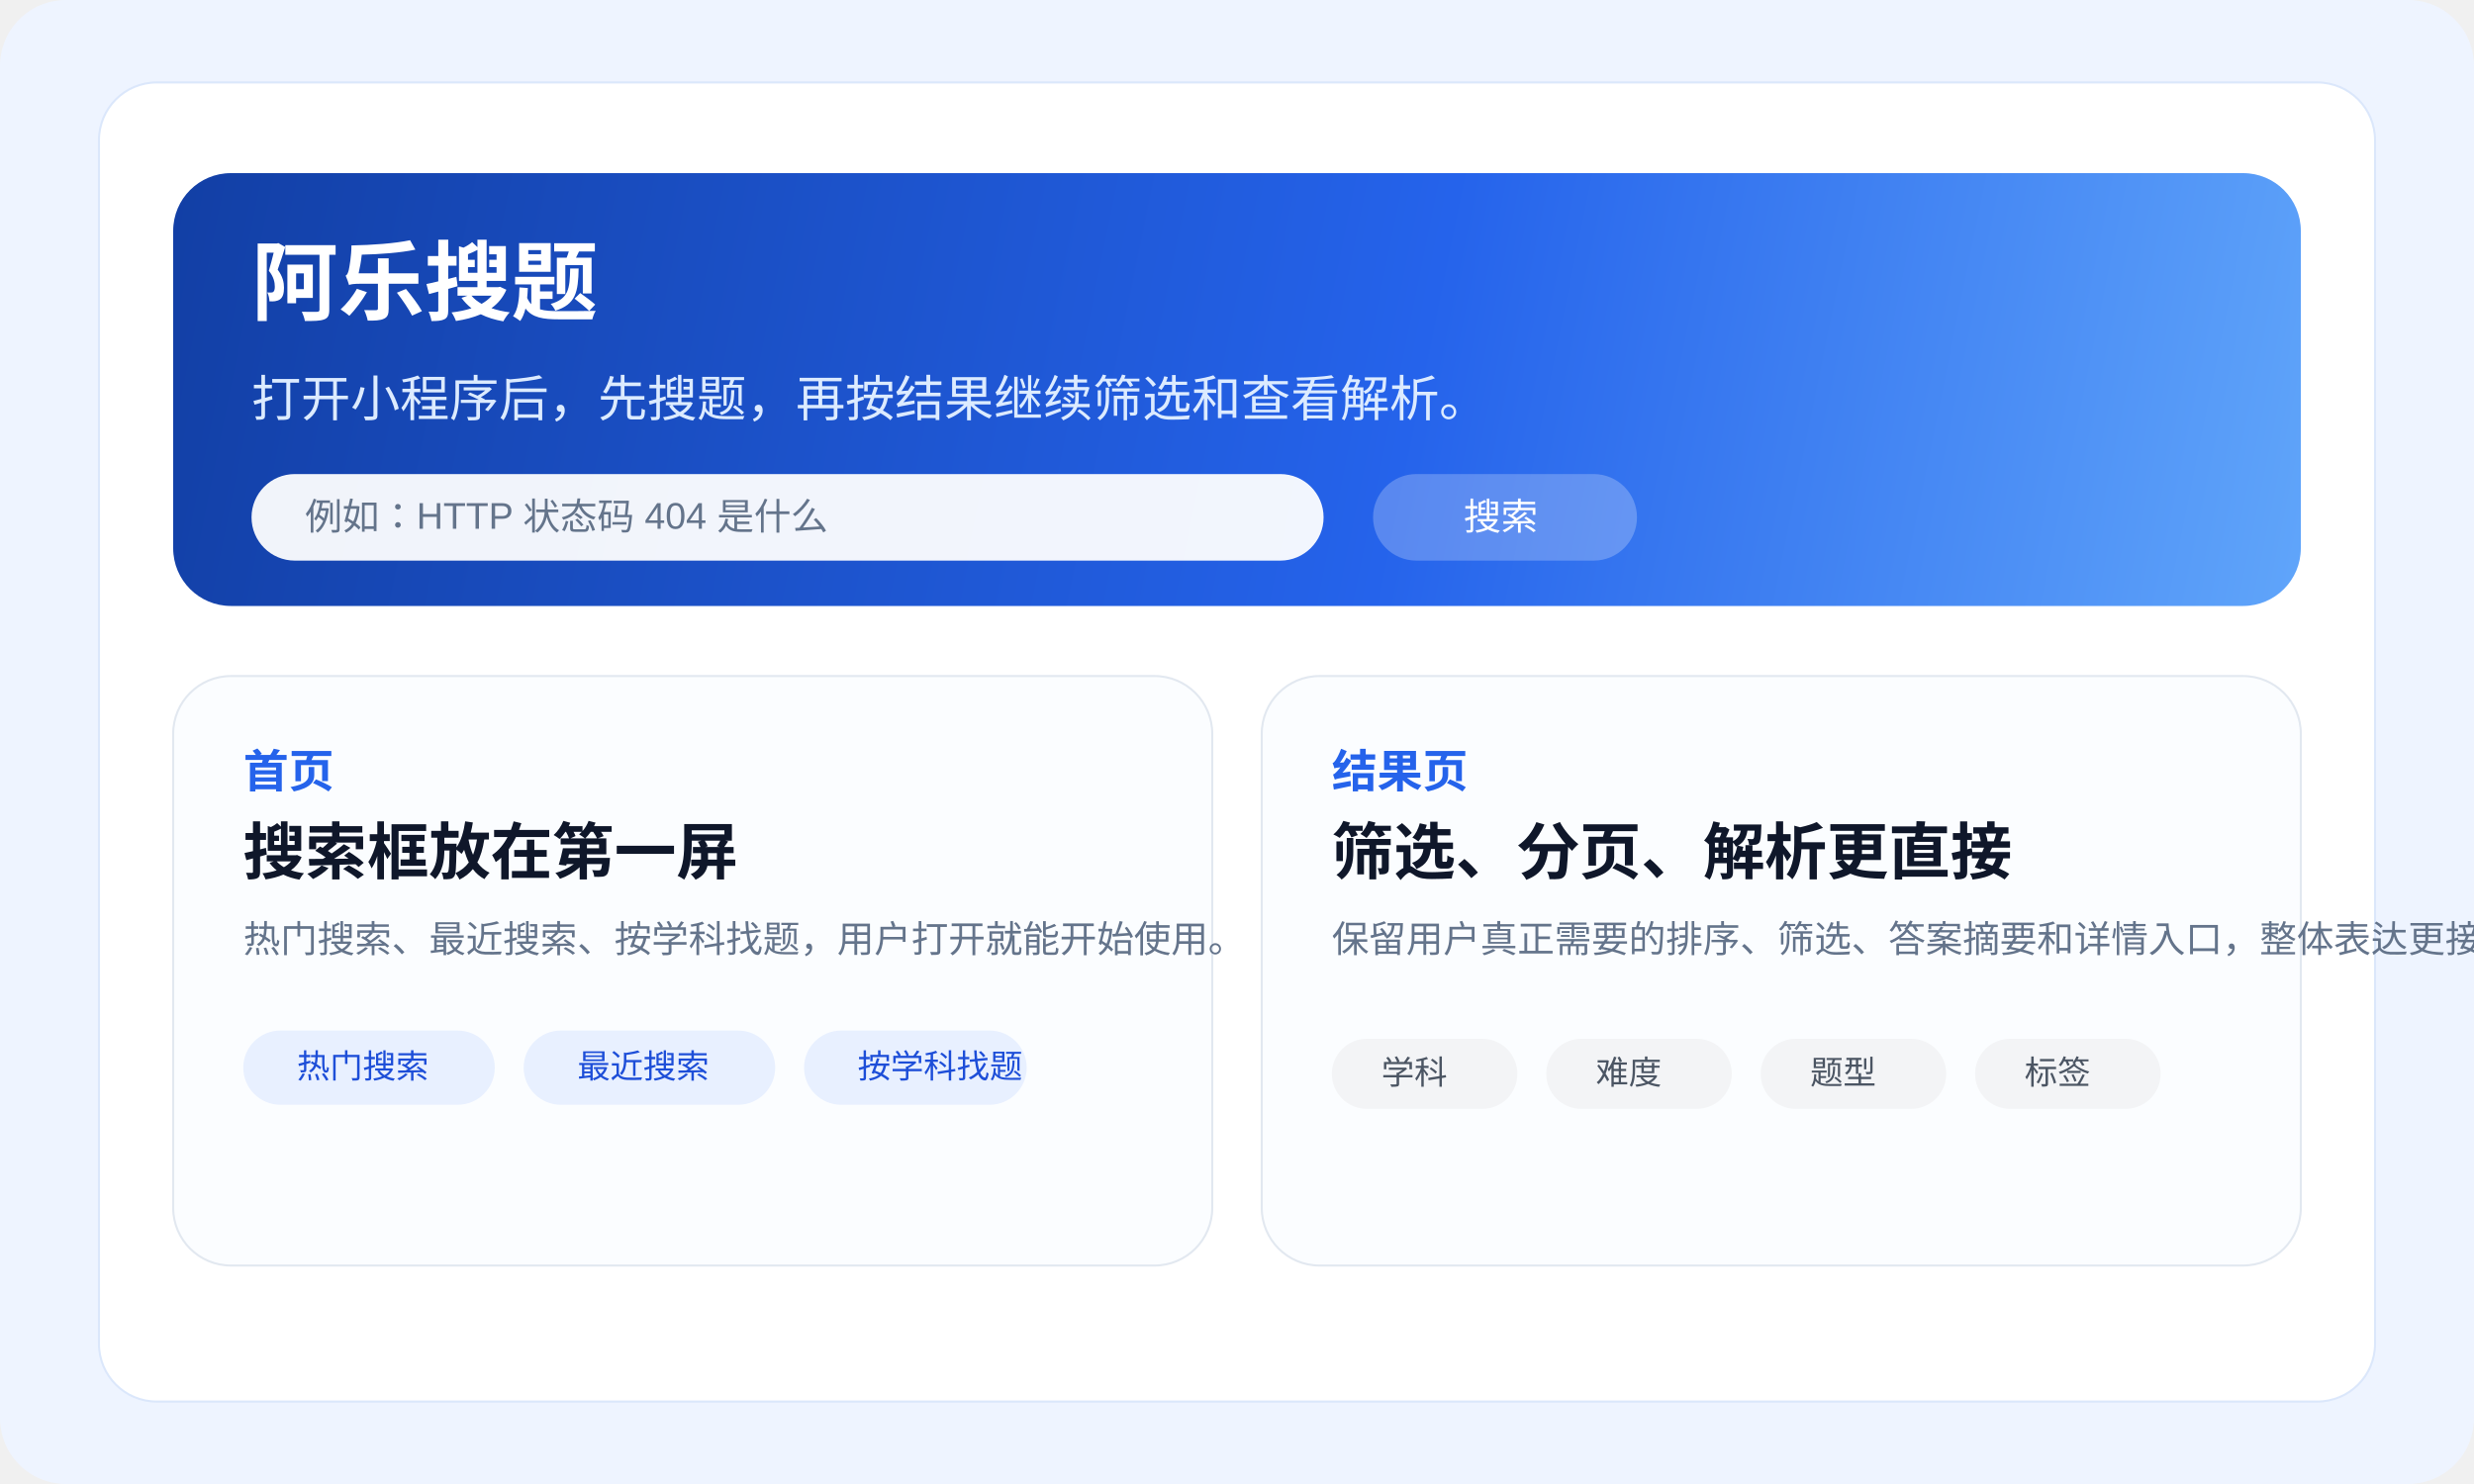
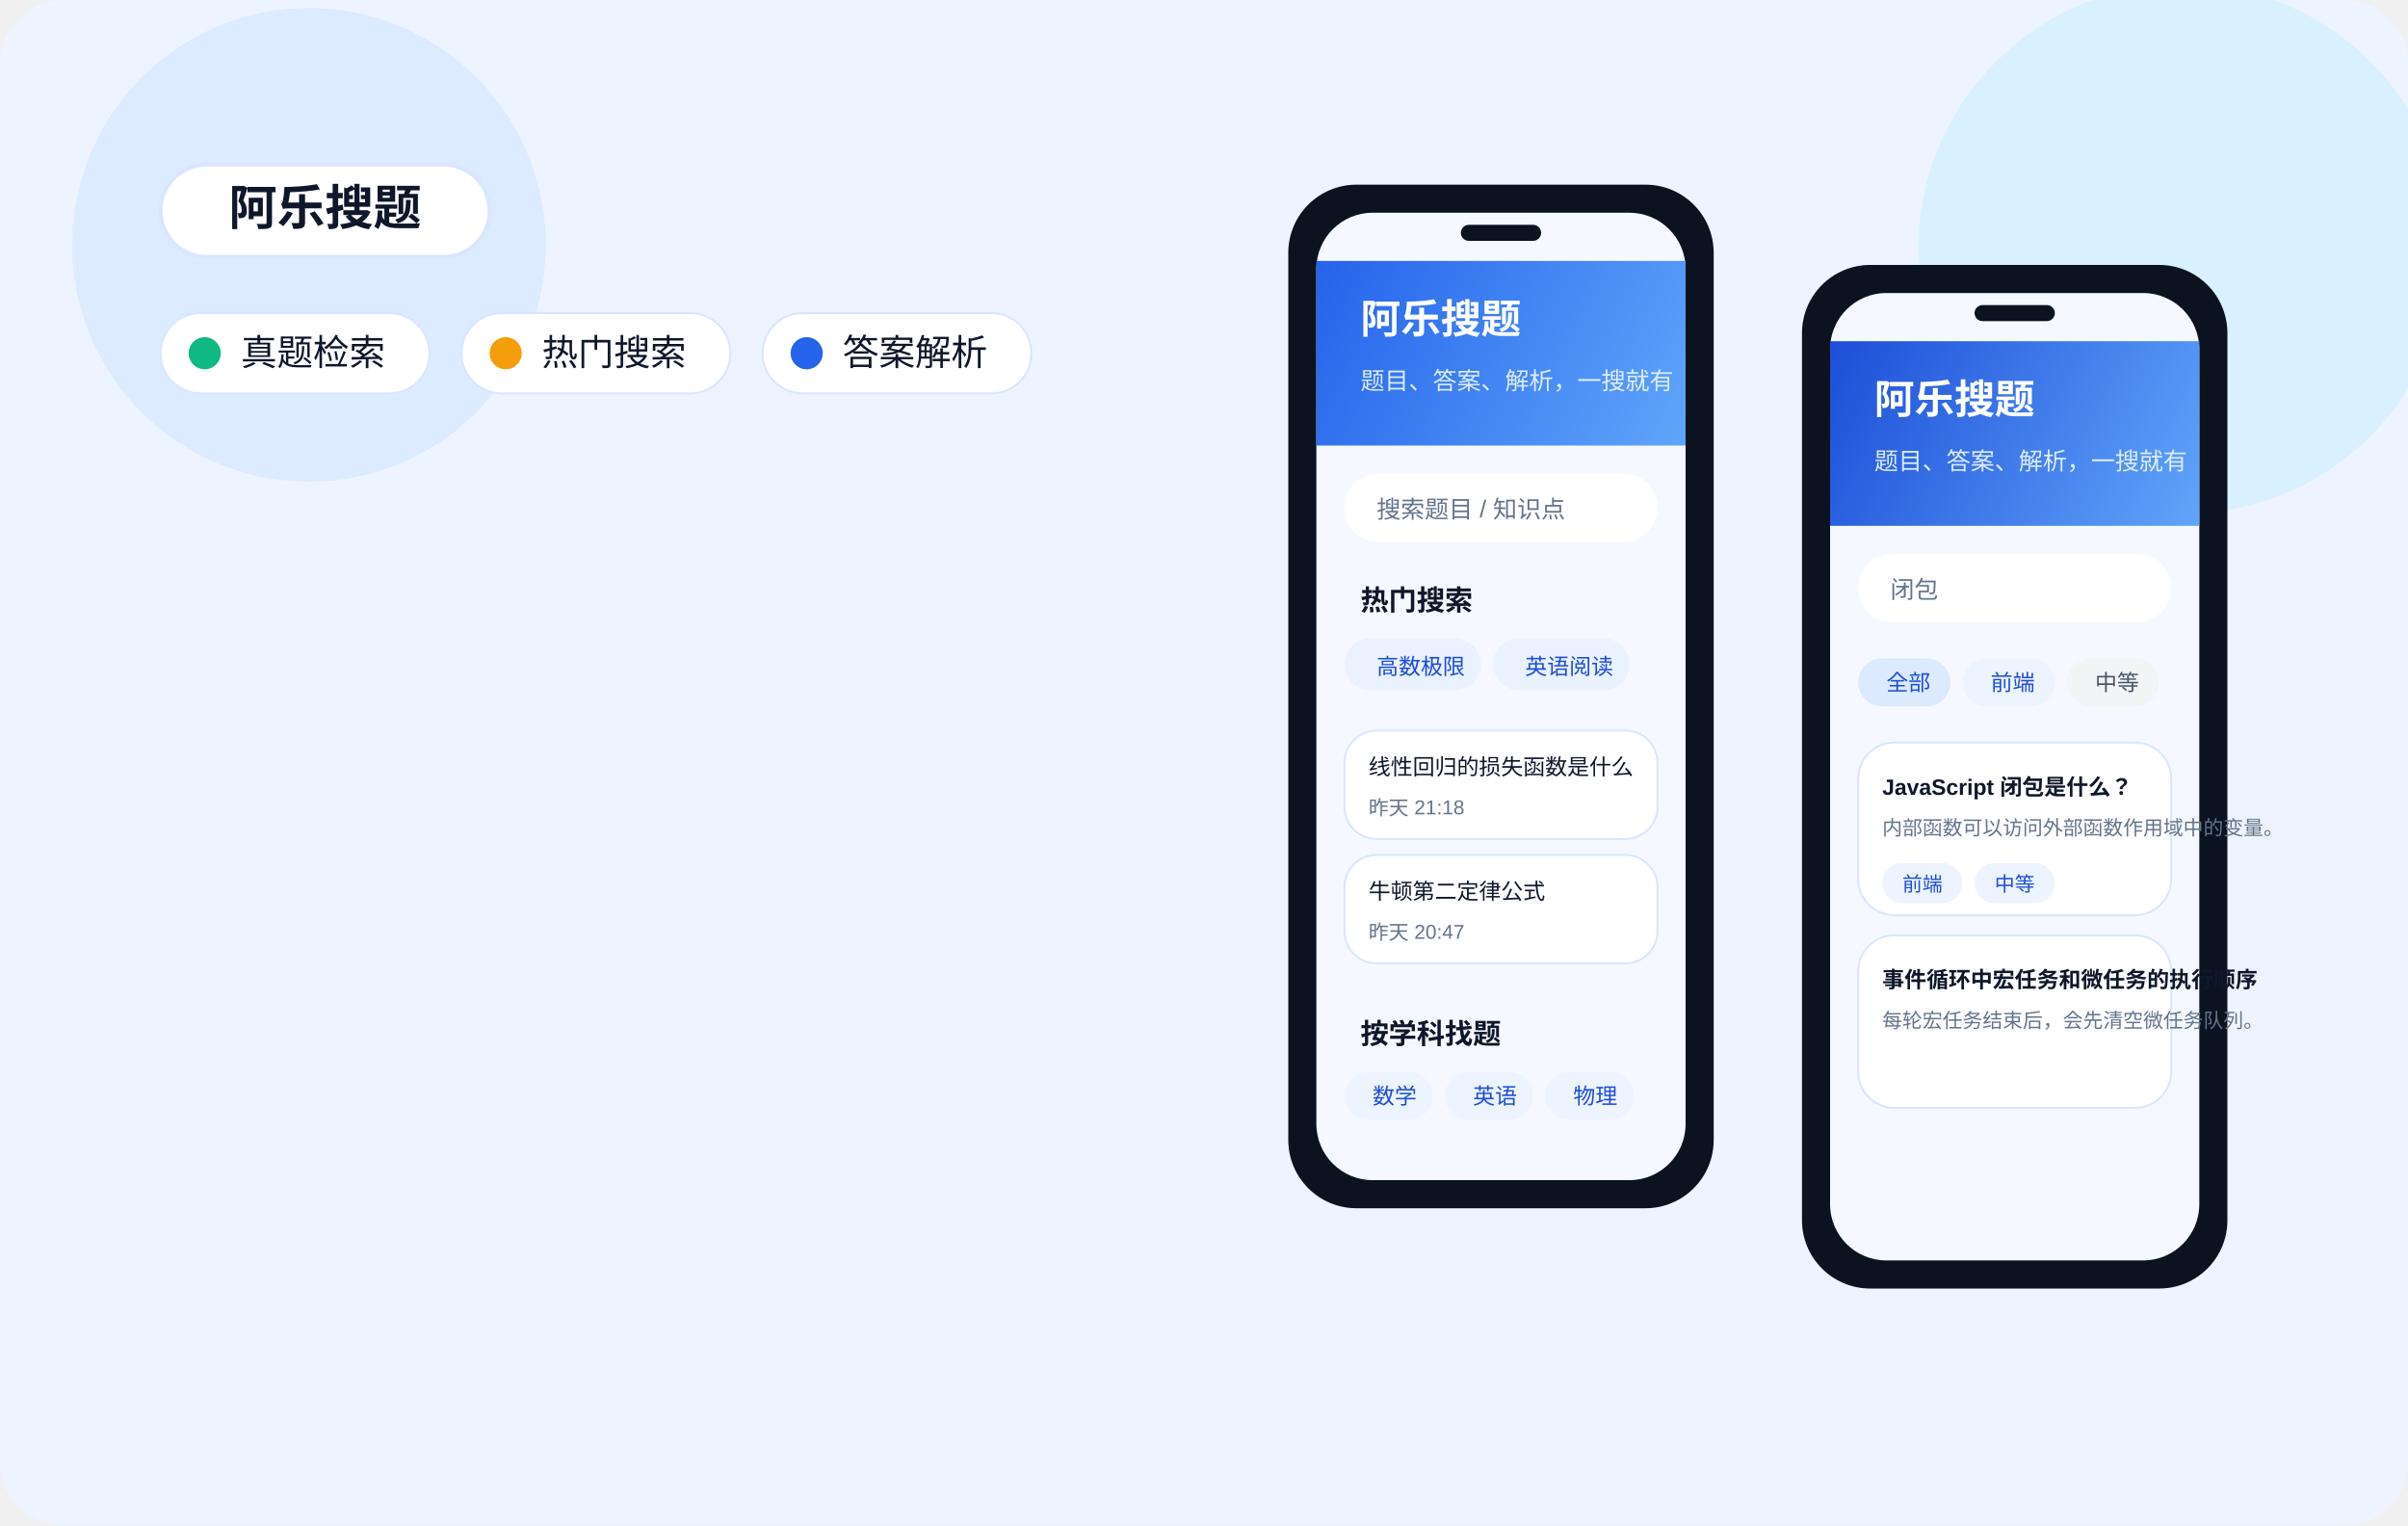
- <svg xmlns="http://www.w3.org/2000/svg" width="1200" height="720" viewBox="0 0 1200 720" fill="none">
-   <rect width="1200" height="720" rx="32" fill="#EEF4FF" />
-   <rect x="48" y="40" width="1104" height="640" rx="28" fill="white" stroke="#DBE7FB" />
-   <rect x="84" y="84" width="1032" height="210" rx="28" fill="url(#g1)" />
-   <text x="122" y="152" fill="white" font-size="42" font-family="Arial" font-weight="700">阿乐搜题</text>
-   <text x="122" y="202" fill="#DCEBFF" font-size="24" font-family="Arial">打开小程序后，先搜题，再按结果继续筛选和查看解析。</text>
-   <rect x="122" y="230" width="520" height="42" rx="21" fill="rgba(255,255,255,0.94)" />
-   <text x="148" y="257" fill="#64748B" font-size="18" font-family="Arial">例如：HTTP 状态码 404 是什么</text>
-   <rect x="666" y="230" width="128" height="42" rx="21" fill="#FFFFFF" fill-opacity="0.24" />
-   <text x="710" y="257" fill="white" font-size="18" font-family="Arial">搜索</text>
-   <rect x="84" y="328" width="504" height="286" rx="28" fill="#FBFDFF" stroke="#E2E8F0" />
-   <text x="118" y="382" fill="#2563EB" font-size="22" font-family="Arial" font-weight="700">首页</text>
-   <text x="118" y="424" fill="#0F172A" font-size="30" font-family="Arial" font-weight="700">搜索框放在第一屏</text>
-   <text x="118" y="462" fill="#64748B" font-size="18" font-family="Arial">热门搜索、最近搜索、按学科找题，用户打开就能开始使用。</text>
-   <rect x="118" y="500" width="122" height="36" rx="18" fill="#E8F0FF" />
-   <text x="144" y="523" fill="#1D4ED8" font-size="16" font-family="Arial">热门搜索</text>
-   <rect x="254" y="500" width="122" height="36" rx="18" fill="#E8F0FF" />
-   <text x="280" y="523" fill="#1D4ED8" font-size="16" font-family="Arial">最近搜索</text>
-   <rect x="390" y="500" width="108" height="36" rx="18" fill="#E8F0FF" />
-   <text x="416" y="523" fill="#1D4ED8" font-size="16" font-family="Arial">按学科找题</text>
-   <rect x="612" y="328" width="504" height="286" rx="28" fill="#FBFDFF" stroke="#E2E8F0" />
-   <text x="646" y="382" fill="#2563EB" font-size="22" font-family="Arial" font-weight="700">结果页</text>
-   <text x="646" y="424" fill="#0F172A" font-size="30" font-family="Arial" font-weight="700">筛选、分页、解析更直接</text>
-   <text x="646" y="462" fill="#64748B" font-size="18" font-family="Arial">保留用户真正需要的排序、筛选、答案摘要和详情入口，整体表达更接近日常使用。</text>
-   <rect x="646" y="504" width="90" height="34" rx="17" fill="#F3F4F6" />
-   <text x="670" y="526" fill="#4B5563" font-size="16" font-family="Arial">学科</text>
-   <rect x="750" y="504" width="90" height="34" rx="17" fill="#F3F4F6" />
-   <text x="774" y="526" fill="#4B5563" font-size="16" font-family="Arial">难度</text>
-   <rect x="854" y="504" width="90" height="34" rx="17" fill="#F3F4F6" />
-   <text x="878" y="526" fill="#4B5563" font-size="16" font-family="Arial">题型</text>
-   <rect x="958" y="504" width="90" height="34" rx="17" fill="#F3F4F6" />
-   <text x="982" y="526" fill="#4B5563" font-size="16" font-family="Arial">标签</text>
+ <svg xmlns="http://www.w3.org/2000/svg" width="1200" height="760" viewBox="0 0 1200 760" fill="none">
+   <rect width="1200" height="760" rx="32" fill="#EEF4FF" />
+   <circle cx="154" cy="122" r="118" fill="#DCEBFF" />
+   <circle cx="1088" cy="124" r="132" fill="#D9F1FF" />
+   <rect x="80" y="82" width="164" height="46" rx="23" fill="#FFFFFF" stroke="#D9E6FF" stroke-width="2" />
+   <text x="162" y="112" fill="#0F172A" font-size="24" font-family="Arial, PingFang SC, Microsoft YaHei, sans-serif" font-weight="700" text-anchor="middle">阿乐搜题</text>
+   <rect x="80" y="156" width="134" height="40" rx="20" fill="#FFFFFF" stroke="#D9E6FF" />
+   <circle cx="102" cy="176" r="8" fill="#10B981" />
+   <text x="120" y="182" fill="#0F172A" font-size="18" font-family="Arial, PingFang SC, Microsoft YaHei, sans-serif">真题检索</text>
+   <rect x="230" y="156" width="134" height="40" rx="20" fill="#FFFFFF" stroke="#D9E6FF" />
+   <circle cx="252" cy="176" r="8" fill="#F59E0B" />
+   <text x="270" y="182" fill="#0F172A" font-size="18" font-family="Arial, PingFang SC, Microsoft YaHei, sans-serif">热门搜索</text>
+   <rect x="380" y="156" width="134" height="40" rx="20" fill="#FFFFFF" stroke="#D9E6FF" />
+   <circle cx="402" cy="176" r="8" fill="#2563EB" />
+   <text x="420" y="182" fill="#0F172A" font-size="18" font-family="Arial, PingFang SC, Microsoft YaHei, sans-serif">答案解析</text>
+   <g>
+     <rect x="642" y="92" width="212" height="510" rx="34" fill="#0B1220" />
+     <rect x="656" y="106" width="184" height="482" rx="28" fill="#F5F9FF" />
+     <rect x="728" y="112" width="40" height="8" rx="4" fill="#0B1220" />
+     <rect x="656" y="130" width="184" height="92" fill="url(#homeTop)" />
+     <text x="678" y="166" fill="white" font-size="20" font-family="Arial, PingFang SC, Microsoft YaHei, sans-serif" font-weight="700">阿乐搜题</text>
+     <text x="678" y="194" fill="#DCEBFF" font-size="12" font-family="Arial, PingFang SC, Microsoft YaHei, sans-serif">题目、答案、解析，一搜就有</text>
+     <rect x="670" y="236" width="156" height="34" rx="17" fill="white" />
+     <text x="686" y="258" fill="#64748B" font-size="12" font-family="Arial, PingFang SC, Microsoft YaHei, sans-serif">搜索题目 / 知识点</text>
+     <text x="678" y="304" fill="#0F172A" font-size="14" font-family="Arial, PingFang SC, Microsoft YaHei, sans-serif" font-weight="700">热门搜索</text>
+     <rect x="670" y="318" width="68" height="26" rx="13" fill="#EAF2FF" />
+     <text x="686" y="336" fill="#1D4ED8" font-size="11" font-family="Arial, PingFang SC, Microsoft YaHei, sans-serif">高数极限</text>
+     <rect x="744" y="318" width="68" height="26" rx="13" fill="#EAF2FF" />
+     <text x="760" y="336" fill="#1D4ED8" font-size="11" font-family="Arial, PingFang SC, Microsoft YaHei, sans-serif">英语阅读</text>
+     <rect x="670" y="364" width="156" height="54" rx="16" fill="#FFFFFF" stroke="#D9E6FF" />
+     <text x="682" y="386" fill="#0F172A" font-size="11" font-family="Arial, PingFang SC, Microsoft YaHei, sans-serif">线性回归的损失函数是什么</text>
+     <text x="682" y="406" fill="#64748B" font-size="10" font-family="Arial, PingFang SC, Microsoft YaHei, sans-serif">昨天 21:18</text>
+     <rect x="670" y="426" width="156" height="54" rx="16" fill="#FFFFFF" stroke="#D9E6FF" />
+     <text x="682" y="448" fill="#0F172A" font-size="11" font-family="Arial, PingFang SC, Microsoft YaHei, sans-serif">牛顿第二定律公式</text>
+     <text x="682" y="468" fill="#64748B" font-size="10" font-family="Arial, PingFang SC, Microsoft YaHei, sans-serif">昨天 20:47</text>
+     <text x="678" y="520" fill="#0F172A" font-size="14" font-family="Arial, PingFang SC, Microsoft YaHei, sans-serif" font-weight="700">按学科找题</text>
+     <rect x="670" y="534" width="44" height="24" rx="12" fill="#EEF4FF" />
+     <text x="684" y="550" fill="#1D4ED8" font-size="11" font-family="Arial, PingFang SC, Microsoft YaHei, sans-serif">数学</text>
+     <rect x="720" y="534" width="44" height="24" rx="12" fill="#EEF4FF" />
+     <text x="734" y="550" fill="#1D4ED8" font-size="11" font-family="Arial, PingFang SC, Microsoft YaHei, sans-serif">英语</text>
+     <rect x="770" y="534" width="44" height="24" rx="12" fill="#EEF4FF" />
+     <text x="784" y="550" fill="#1D4ED8" font-size="11" font-family="Arial, PingFang SC, Microsoft YaHei, sans-serif">物理</text>
+   </g>
+   <g>
+     <rect x="898" y="132" width="212" height="510" rx="34" fill="#0B1220" />
+     <rect x="912" y="146" width="184" height="482" rx="28" fill="#F5F9FF" />
+     <rect x="984" y="152" width="40" height="8" rx="4" fill="#0B1220" />
+     <rect x="912" y="170" width="184" height="92" fill="url(#searchTop)" />
+     <text x="934" y="206" fill="white" font-size="20" font-family="Arial, PingFang SC, Microsoft YaHei, sans-serif" font-weight="700">阿乐搜题</text>
+     <text x="934" y="234" fill="#DCEBFF" font-size="12" font-family="Arial, PingFang SC, Microsoft YaHei, sans-serif">题目、答案、解析，一搜就有</text>
+     <rect x="926" y="276" width="156" height="34" rx="17" fill="white" />
+     <text x="942" y="298" fill="#64748B" font-size="12" font-family="Arial, PingFang SC, Microsoft YaHei, sans-serif">闭包</text>
+     <rect x="926" y="328" width="46" height="24" rx="12" fill="#DBEAFE" />
+     <text x="940" y="344" fill="#1D4ED8" font-size="11" font-family="Arial, PingFang SC, Microsoft YaHei, sans-serif">全部</text>
+     <rect x="978" y="328" width="46" height="24" rx="12" fill="#EEF4FF" />
+     <text x="992" y="344" fill="#1D4ED8" font-size="11" font-family="Arial, PingFang SC, Microsoft YaHei, sans-serif">前端</text>
+     <rect x="1030" y="328" width="46" height="24" rx="12" fill="#F3F4F6" />
+     <text x="1044" y="344" fill="#475569" font-size="11" font-family="Arial, PingFang SC, Microsoft YaHei, sans-serif">中等</text>
+     <rect x="926" y="370" width="156" height="86" rx="18" fill="#FFFFFF" stroke="#D9E6FF" />
+     <text x="938" y="396" fill="#0F172A" font-size="11" font-family="Arial, PingFang SC, Microsoft YaHei, sans-serif" font-weight="700">JavaScript 闭包是什么？</text>
+     <text x="938" y="416" fill="#64748B" font-size="10" font-family="Arial, PingFang SC, Microsoft YaHei, sans-serif">内部函数可以访问外部函数作用域中的变量。</text>
+     <rect x="938" y="430" width="40" height="20" rx="10" fill="#EEF4FF" />
+     <text x="948" y="444" fill="#1D4ED8" font-size="10" font-family="Arial, PingFang SC, Microsoft YaHei, sans-serif">前端</text>
+     <rect x="984" y="430" width="40" height="20" rx="10" fill="#EEF4FF" />
+     <text x="994" y="444" fill="#1D4ED8" font-size="10" font-family="Arial, PingFang SC, Microsoft YaHei, sans-serif">中等</text>
+     <rect x="926" y="466" width="156" height="86" rx="18" fill="#FFFFFF" stroke="#D9E6FF" />
+     <text x="938" y="492" fill="#0F172A" font-size="11" font-family="Arial, PingFang SC, Microsoft YaHei, sans-serif" font-weight="700">事件循环中宏任务和微任务的执行顺序</text>
+     <text x="938" y="512" fill="#64748B" font-size="10" font-family="Arial, PingFang SC, Microsoft YaHei, sans-serif">每轮宏任务结束后，会先清空微任务队列。</text>
+   </g>
  <defs>
-     <linearGradient id="g1" x1="84" y1="84" x2="1116" y2="294" gradientUnits="userSpaceOnUse">
-       <stop stop-color="#123FA5" />
-       <stop offset="0.58" stop-color="#2563EB" />
+     <linearGradient id="homeTop" x1="656" y1="130" x2="840" y2="222" gradientUnits="userSpaceOnUse">
+       <stop stop-color="#2563EB" />
+       <stop offset="1" stop-color="#60A5FA" />
+     </linearGradient>
+     <linearGradient id="searchTop" x1="912" y1="170" x2="1096" y2="262" gradientUnits="userSpaceOnUse">
+       <stop stop-color="#1D4ED8" />
      <stop offset="1" stop-color="#60A5FA" />
    </linearGradient>
  </defs>
</svg>
